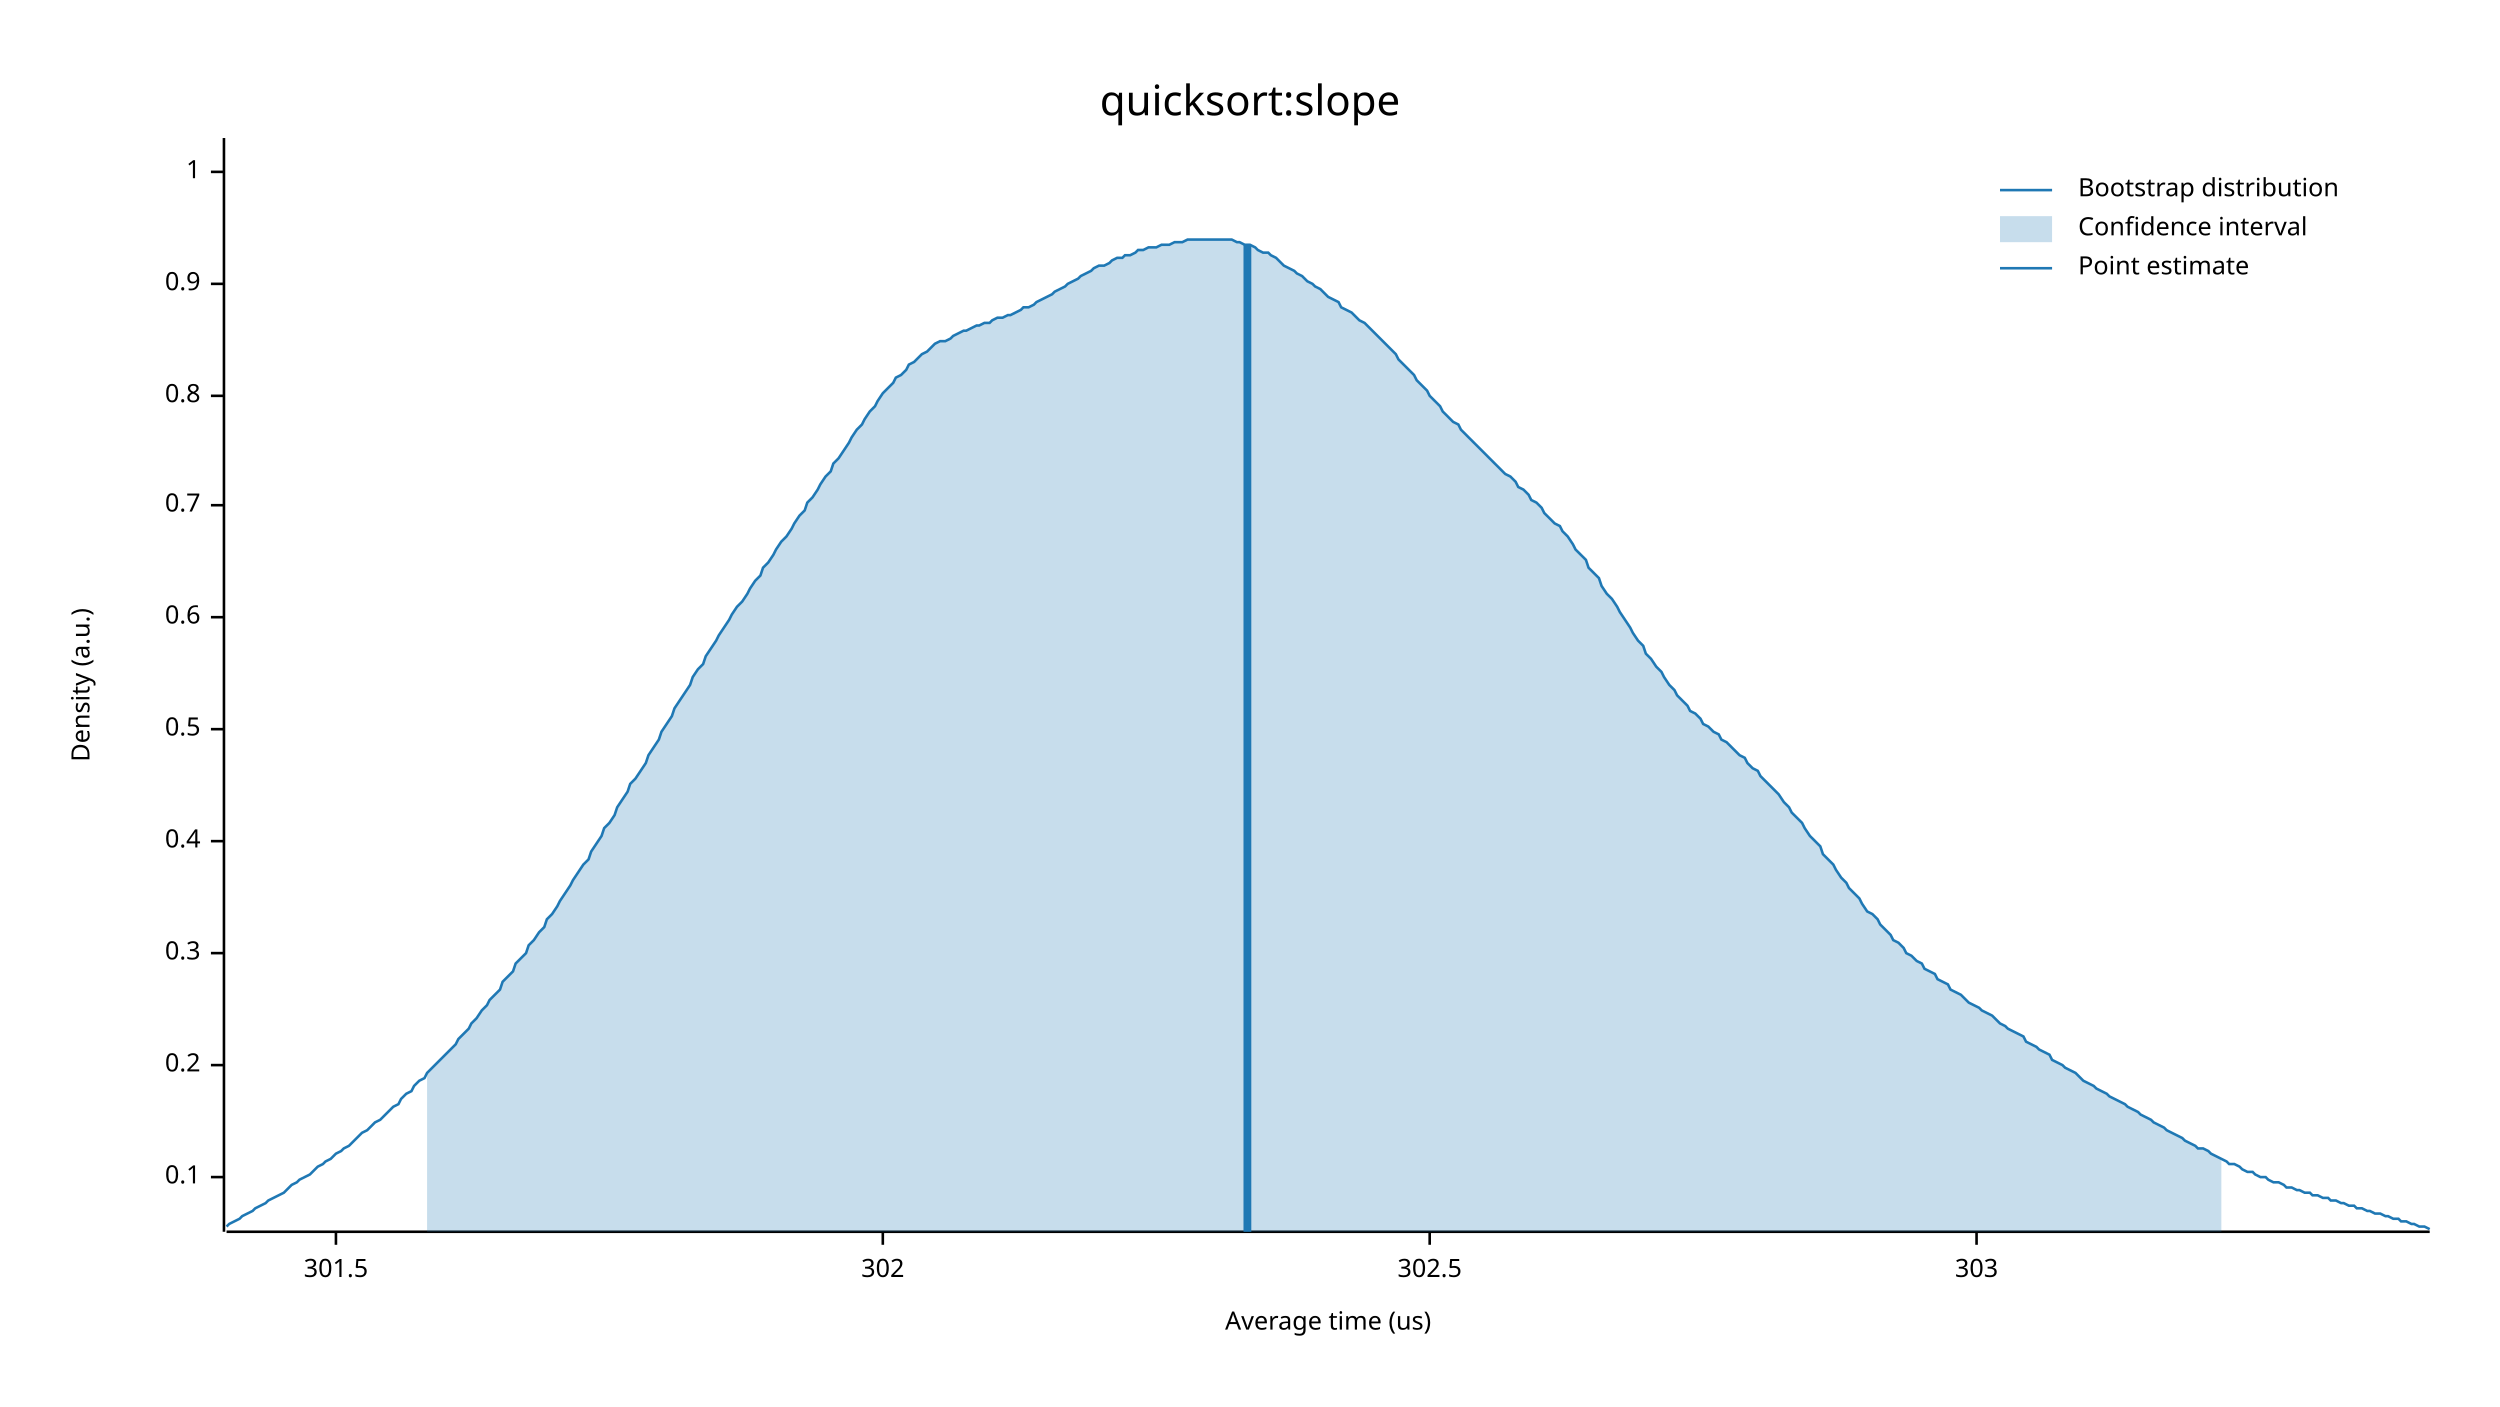
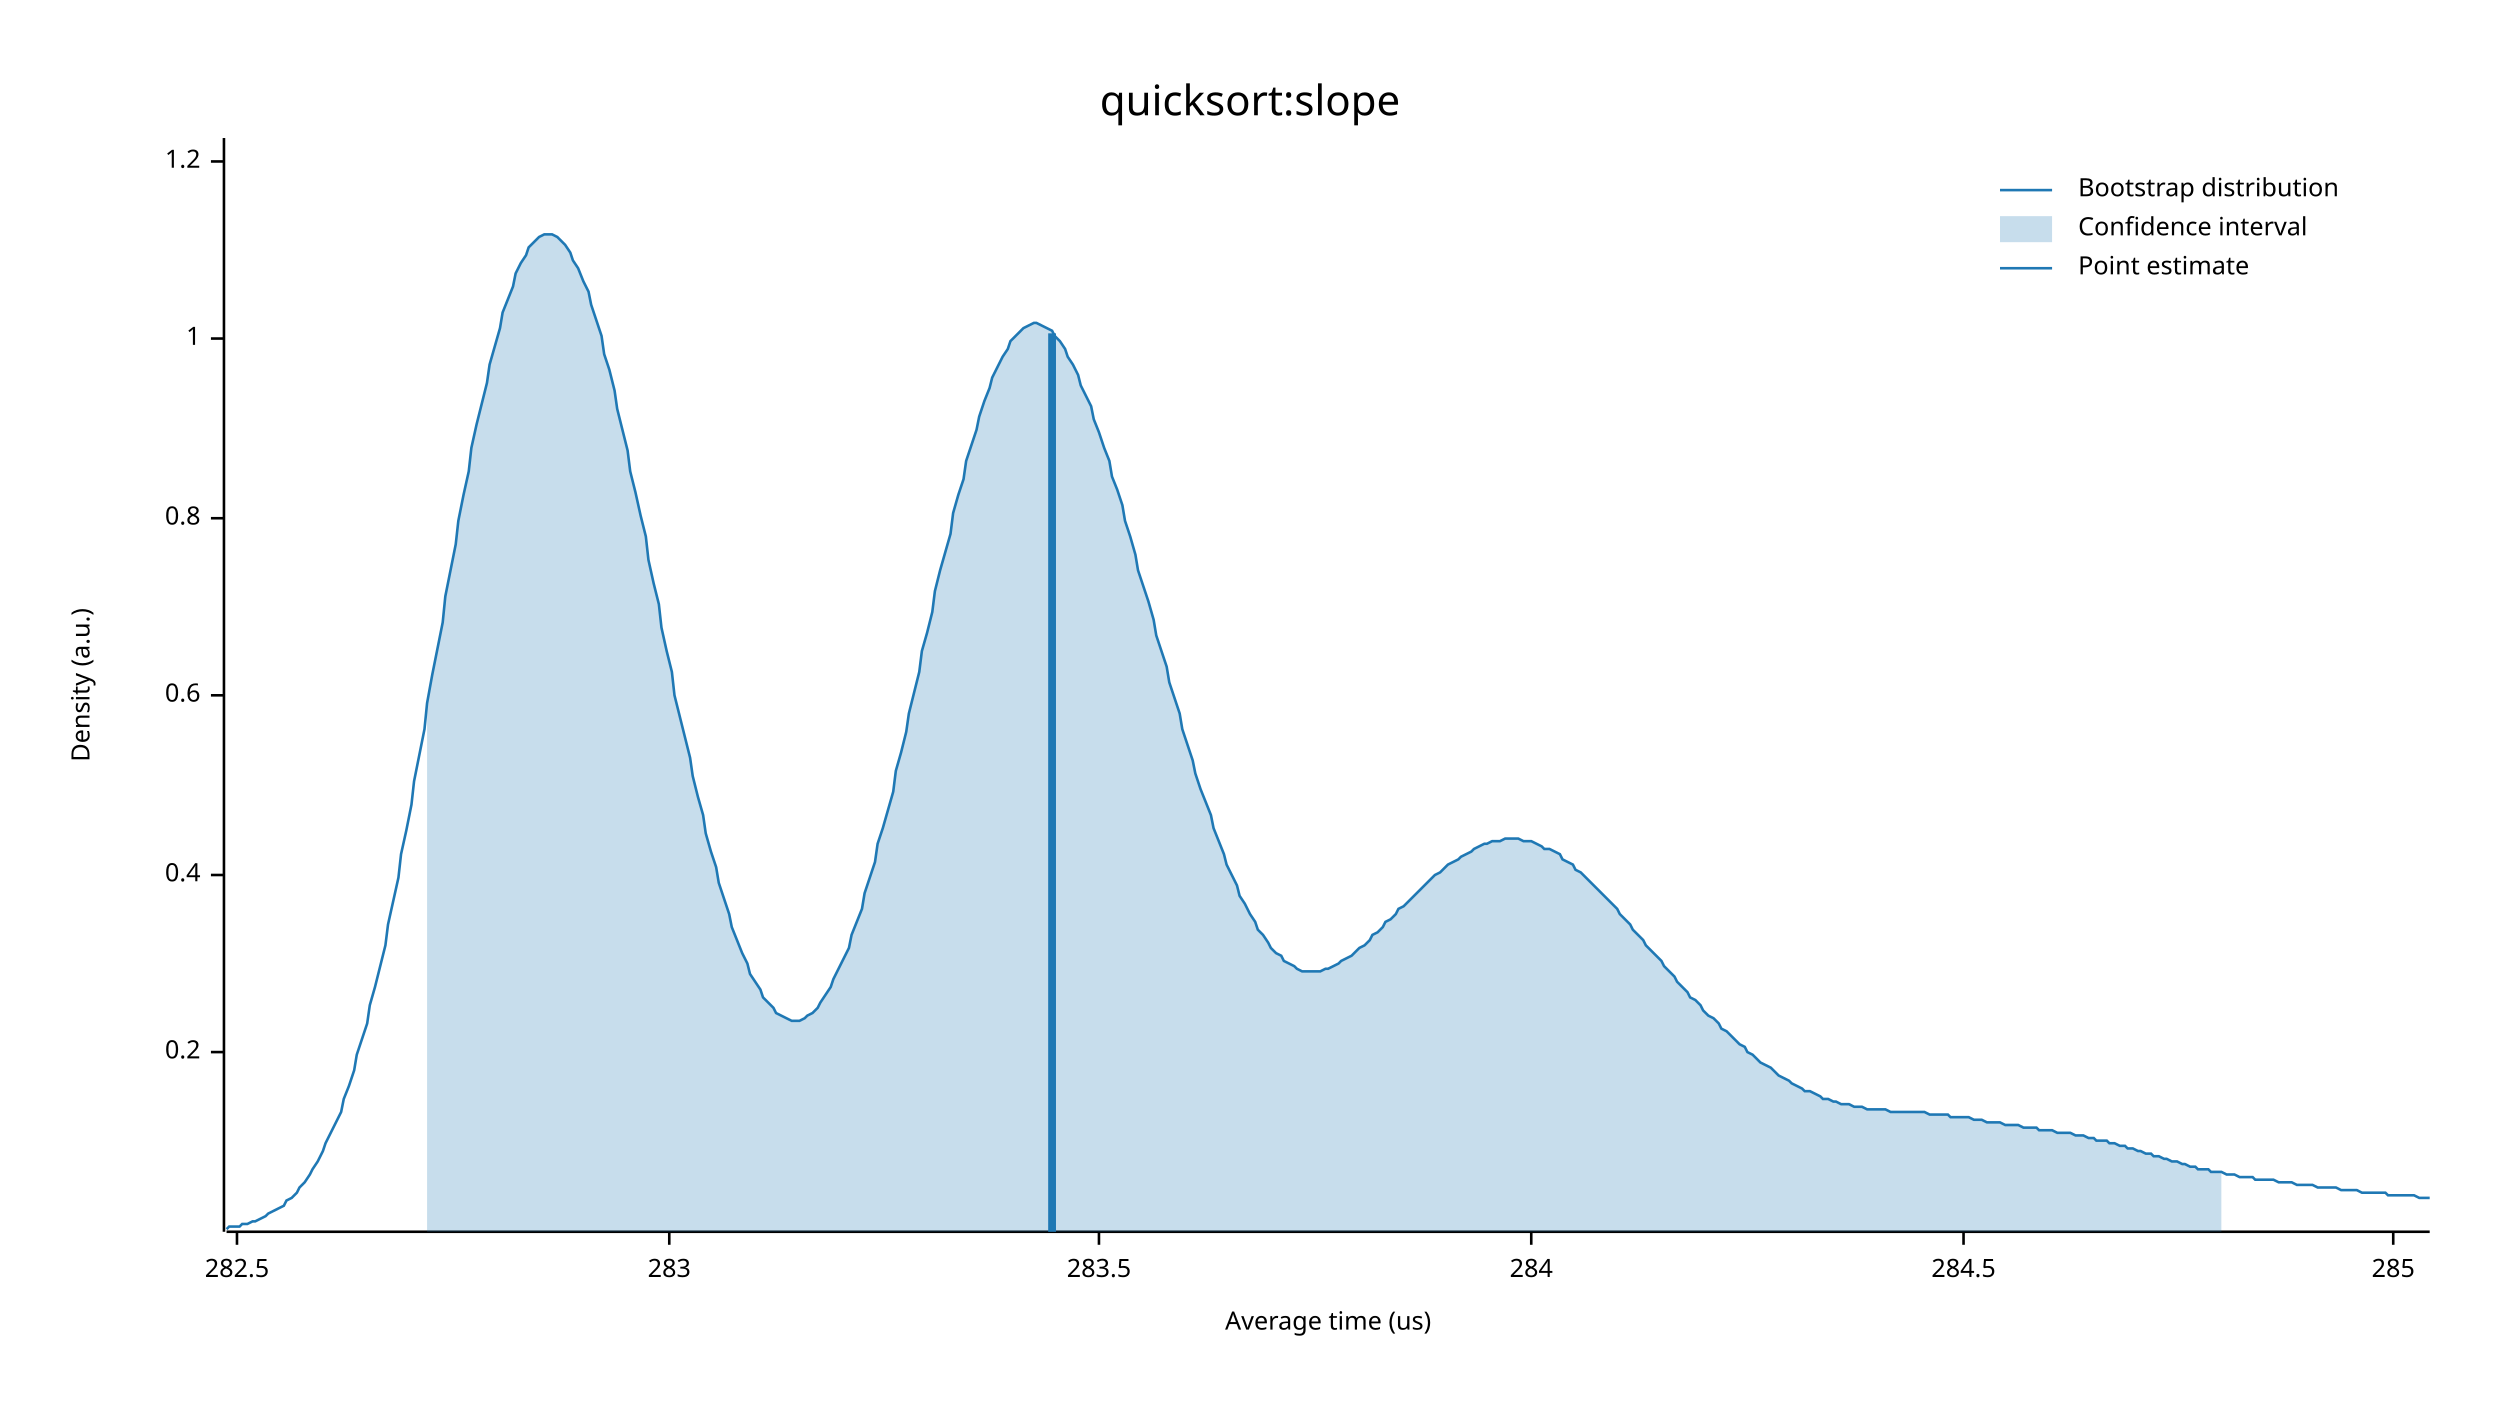
<svg xmlns="http://www.w3.org/2000/svg" width="960" height="540">
  <text x="480" y="32" dy="0.76em" text-anchor="middle" font-family="sans-serif" font-size="16.129" opacity="1" fill="#000000">
quicksort:slope
</text>
  <text x="27" y="263" dy="0.76em" text-anchor="middle" font-family="sans-serif" font-size="9.677" opacity="1" fill="#000000" transform="rotate(270, 27, 263)">
Density (a.u.)
</text>
  <text x="510" y="513" dy="-0.5ex" text-anchor="middle" font-family="sans-serif" font-size="9.677" opacity="1" fill="#000000">
Average time (us)
</text>
  <polyline fill="none" opacity="1" stroke="#000000" stroke-width="1" points="86,53 86,473 " />
-   <text x="77" y="452" dy="0.5ex" text-anchor="end" font-family="sans-serif" font-size="9.677" opacity="1" fill="#000000">
- 0.1
- </text>
-   <polyline fill="none" opacity="1" stroke="#000000" stroke-width="1" points="81,452 86,452 " />
-   <text x="77" y="409" dy="0.5ex" text-anchor="end" font-family="sans-serif" font-size="9.677" opacity="1" fill="#000000">
+   <text x="77" y="404" dy="0.5ex" text-anchor="end" font-family="sans-serif" font-size="9.677" opacity="1" fill="#000000">
0.2
</text>
-   <polyline fill="none" opacity="1" stroke="#000000" stroke-width="1" points="81,409 86,409 " />
-   <text x="77" y="366" dy="0.5ex" text-anchor="end" font-family="sans-serif" font-size="9.677" opacity="1" fill="#000000">
- 0.3
- </text>
-   <polyline fill="none" opacity="1" stroke="#000000" stroke-width="1" points="81,366 86,366 " />
-   <text x="77" y="323" dy="0.5ex" text-anchor="end" font-family="sans-serif" font-size="9.677" opacity="1" fill="#000000">
+   <polyline fill="none" opacity="1" stroke="#000000" stroke-width="1" points="81,404 86,404 " />
+   <text x="77" y="336" dy="0.5ex" text-anchor="end" font-family="sans-serif" font-size="9.677" opacity="1" fill="#000000">
0.4
</text>
-   <polyline fill="none" opacity="1" stroke="#000000" stroke-width="1" points="81,323 86,323 " />
-   <text x="77" y="280" dy="0.5ex" text-anchor="end" font-family="sans-serif" font-size="9.677" opacity="1" fill="#000000">
- 0.5
- </text>
-   <polyline fill="none" opacity="1" stroke="#000000" stroke-width="1" points="81,280 86,280 " />
-   <text x="77" y="237" dy="0.5ex" text-anchor="end" font-family="sans-serif" font-size="9.677" opacity="1" fill="#000000">
+   <polyline fill="none" opacity="1" stroke="#000000" stroke-width="1" points="81,336 86,336 " />
+   <text x="77" y="267" dy="0.5ex" text-anchor="end" font-family="sans-serif" font-size="9.677" opacity="1" fill="#000000">
0.6
</text>
-   <polyline fill="none" opacity="1" stroke="#000000" stroke-width="1" points="81,237 86,237 " />
-   <text x="77" y="194" dy="0.5ex" text-anchor="end" font-family="sans-serif" font-size="9.677" opacity="1" fill="#000000">
- 0.7
- </text>
-   <polyline fill="none" opacity="1" stroke="#000000" stroke-width="1" points="81,194 86,194 " />
-   <text x="77" y="152" dy="0.5ex" text-anchor="end" font-family="sans-serif" font-size="9.677" opacity="1" fill="#000000">
+   <polyline fill="none" opacity="1" stroke="#000000" stroke-width="1" points="81,267 86,267 " />
+   <text x="77" y="199" dy="0.5ex" text-anchor="end" font-family="sans-serif" font-size="9.677" opacity="1" fill="#000000">
0.8
</text>
-   <polyline fill="none" opacity="1" stroke="#000000" stroke-width="1" points="81,152 86,152 " />
-   <text x="77" y="109" dy="0.5ex" text-anchor="end" font-family="sans-serif" font-size="9.677" opacity="1" fill="#000000">
- 0.9
- </text>
-   <polyline fill="none" opacity="1" stroke="#000000" stroke-width="1" points="81,109 86,109 " />
-   <text x="77" y="66" dy="0.5ex" text-anchor="end" font-family="sans-serif" font-size="9.677" opacity="1" fill="#000000">
+   <polyline fill="none" opacity="1" stroke="#000000" stroke-width="1" points="81,199 86,199 " />
+   <text x="77" y="130" dy="0.5ex" text-anchor="end" font-family="sans-serif" font-size="9.677" opacity="1" fill="#000000">
1
</text>
-   <polyline fill="none" opacity="1" stroke="#000000" stroke-width="1" points="81,66 86,66 " />
+   <polyline fill="none" opacity="1" stroke="#000000" stroke-width="1" points="81,130 86,130 " />
+   <text x="77" y="62" dy="0.5ex" text-anchor="end" font-family="sans-serif" font-size="9.677" opacity="1" fill="#000000">
+ 1.2
+ </text>
+   <polyline fill="none" opacity="1" stroke="#000000" stroke-width="1" points="81,62 86,62 " />
  <polyline fill="none" opacity="1" stroke="#000000" stroke-width="1" points="87,473 933,473 " />
-   <text x="129" y="483" dy="0.76em" text-anchor="middle" font-family="sans-serif" font-size="9.677" opacity="1" fill="#000000">
- 301.5
+   <text x="91" y="483" dy="0.76em" text-anchor="middle" font-family="sans-serif" font-size="9.677" opacity="1" fill="#000000">
+ 282.5
</text>
-   <polyline fill="none" opacity="1" stroke="#000000" stroke-width="1" points="129,473 129,478 " />
-   <text x="339" y="483" dy="0.76em" text-anchor="middle" font-family="sans-serif" font-size="9.677" opacity="1" fill="#000000">
- 302
+   <polyline fill="none" opacity="1" stroke="#000000" stroke-width="1" points="91,473 91,478 " />
+   <text x="257" y="483" dy="0.76em" text-anchor="middle" font-family="sans-serif" font-size="9.677" opacity="1" fill="#000000">
+ 283
</text>
-   <polyline fill="none" opacity="1" stroke="#000000" stroke-width="1" points="339,473 339,478 " />
-   <text x="549" y="483" dy="0.76em" text-anchor="middle" font-family="sans-serif" font-size="9.677" opacity="1" fill="#000000">
- 302.5
+   <polyline fill="none" opacity="1" stroke="#000000" stroke-width="1" points="257,473 257,478 " />
+   <text x="422" y="483" dy="0.76em" text-anchor="middle" font-family="sans-serif" font-size="9.677" opacity="1" fill="#000000">
+ 283.5
</text>
-   <polyline fill="none" opacity="1" stroke="#000000" stroke-width="1" points="549,473 549,478 " />
-   <text x="759" y="483" dy="0.76em" text-anchor="middle" font-family="sans-serif" font-size="9.677" opacity="1" fill="#000000">
- 303
+   <polyline fill="none" opacity="1" stroke="#000000" stroke-width="1" points="422,473 422,478 " />
+   <text x="588" y="483" dy="0.76em" text-anchor="middle" font-family="sans-serif" font-size="9.677" opacity="1" fill="#000000">
+ 284
</text>
-   <polyline fill="none" opacity="1" stroke="#000000" stroke-width="1" points="759,473 759,478 " />
-   <polyline fill="none" opacity="1" stroke="#1F78B4" stroke-width="1" points="87,471 88,470 90,469 92,468 93,467 95,466 97,465 98,464 100,463 102,462 103,461 105,460 107,459 109,458 110,457 112,455 114,454 115,453 117,452 119,451 120,450 122,448 124,447 125,446 127,445 129,443 131,442 132,441 134,440 136,438 137,437 139,435 141,434 142,433 144,431 146,430 148,428 149,427 151,425 153,424 154,422 156,420 158,419 159,417 161,415 163,414 164,412 166,410 168,408 170,406 171,405 173,403 175,401 176,399 178,397 180,395 181,393 183,391 185,388 187,386 188,384 190,382 192,380 193,377 195,375 197,373 198,370 200,368 202,366 203,363 205,361 207,358 209,356 210,353 212,351 214,348 215,346 217,343 219,340 220,338 222,335 224,332 226,330 227,327 229,324 231,321 232,318 234,316 236,313 237,310 239,307 241,304 242,301 244,299 246,296 248,293 249,290 251,287 253,284 254,281 256,278 258,275 259,272 261,269 263,266 265,263 266,260 268,257 270,255 271,252 273,249 275,246 276,244 278,241 280,238 281,236 283,233 285,231 287,228 288,226 290,223 292,221 293,218 295,216 297,213 298,211 300,208 302,206 304,203 305,201 307,198 309,196 310,193 312,191 314,188 315,186 317,183 319,181 320,178 322,176 324,173 326,170 327,168 329,165 331,163 332,161 334,158 336,156 337,154 339,151 341,149 343,147 344,145 346,144 348,142 349,140 351,139 353,137 354,136 356,135 358,133 359,132 361,131 363,131 365,130 366,129 368,128 370,127 371,127 373,126 375,125 376,125 378,124 380,124 381,123 383,122 385,122 387,121 388,121 390,120 392,119 393,118 395,118 397,117 398,116 400,115 402,114 404,113 405,112 407,111 409,110 410,109 412,108 414,107 415,106 417,105 419,104 420,103 422,102 424,102 426,101 427,100 429,99 431,99 432,98 434,98 436,97 437,96 439,96 441,95 443,95 444,95 446,94 448,94 449,94 451,93 453,93 454,93 456,92 458,92 459,92 461,92 463,92 465,92 466,92 468,92 470,92 471,92 473,92 475,93 476,93 478,94 480,94 482,95 483,96 485,97 487,97 488,98 490,99 492,101 493,102 495,103 497,104 498,105 500,106 502,108 504,109 505,110 507,111 509,113 510,114 512,115 514,116 515,118 517,119 519,120 521,122 522,123 524,124 526,126 527,127 529,129 531,131 532,132 534,134 536,136 537,138 539,140 541,142 543,144 544,146 546,148 548,150 549,152 551,154 553,156 554,158 556,160 558,162 560,163 561,165 563,167 565,169 566,170 568,172 570,174 571,175 573,177 575,179 576,180 578,182 580,183 582,185 583,187 585,188 587,190 588,192 590,193 592,195 593,197 595,199 597,201 599,202 600,204 602,206 604,209 605,211 607,213 609,215 610,218 612,220 614,222 615,225 617,228 619,230 621,233 622,235 624,238 626,241 627,243 629,246 631,248 632,251 634,253 636,256 638,258 639,260 641,263 643,265 644,267 646,269 648,271 649,273 651,274 653,276 654,278 656,279 658,281 660,282 661,284 663,285 665,287 666,288 668,290 670,291 671,293 673,295 675,296 676,298 678,300 680,302 682,304 683,305 685,308 687,310 688,312 690,314 692,316 693,318 695,321 697,323 699,325 700,328 702,330 704,332 705,334 707,337 709,339 710,341 712,343 714,345 715,347 717,350 719,351 721,353 722,355 724,357 726,359 727,361 729,362 731,364 732,366 734,367 736,369 738,370 739,372 741,373 743,374 744,376 746,377 748,378 749,380 751,381 753,382 754,383 756,385 758,386 760,387 761,388 763,389 765,390 766,391 768,393 770,394 771,395 773,396 775,397 777,398 778,400 780,401 782,402 783,403 785,404 787,405 788,407 790,408 792,409 793,410 795,411 797,412 799,414 800,415 802,416 804,417 805,418 807,419 809,420 810,421 812,422 814,423 816,424 817,425 819,426 821,427 822,428 824,429 826,430 827,431 829,432 831,433 832,434 834,435 836,436 838,437 839,438 841,439 843,440 844,441 846,441 848,442 849,443 851,444 853,445 855,446 856,447 858,447 860,448 861,449 863,450 865,450 866,451 868,452 870,452 871,453 873,454 875,454 877,455 878,456 880,456 882,457 883,457 885,458 887,458 888,459 890,459 892,460 894,460 895,461 897,461 899,462 900,462 902,463 904,463 905,464 907,464 909,465 910,465 912,466 914,466 916,467 917,467 919,468 921,468 922,469 924,469 926,470 927,470 929,471 931,471 933,472 " />
-   <polygon opacity="0.25" fill="#1F78B4" points="164,412 166,410 168,408 170,406 171,405 173,403 175,401 176,399 178,397 180,395 181,393 183,391 185,388 187,386 188,384 190,382 192,380 193,377 195,375 197,373 198,370 200,368 202,366 203,363 205,361 207,358 209,356 210,353 212,351 214,348 215,346 217,343 219,340 220,338 222,335 224,332 226,330 227,327 229,324 231,321 232,318 234,316 236,313 237,310 239,307 241,304 242,301 244,299 246,296 248,293 249,290 251,287 253,284 254,281 256,278 258,275 259,272 261,269 263,266 265,263 266,260 268,257 270,255 271,252 273,249 275,246 276,244 278,241 280,238 281,236 283,233 285,231 287,228 288,226 290,223 292,221 293,218 295,216 297,213 298,211 300,208 302,206 304,203 305,201 307,198 309,196 310,193 312,191 314,188 315,186 317,183 319,181 320,178 322,176 324,173 326,170 327,168 329,165 331,163 332,161 334,158 336,156 337,154 339,151 341,149 343,147 344,145 346,144 348,142 349,140 351,139 353,137 354,136 356,135 358,133 359,132 361,131 363,131 365,130 366,129 368,128 370,127 371,127 373,126 375,125 376,125 378,124 380,124 381,123 383,122 385,122 387,121 388,121 390,120 392,119 393,118 395,118 397,117 398,116 400,115 402,114 404,113 405,112 407,111 409,110 410,109 412,108 414,107 415,106 417,105 419,104 420,103 422,102 424,102 426,101 427,100 429,99 431,99 432,98 434,98 436,97 437,96 439,96 441,95 443,95 444,95 446,94 448,94 449,94 451,93 453,93 454,93 456,92 458,92 459,92 461,92 463,92 465,92 466,92 468,92 470,92 471,92 473,92 475,93 476,93 478,94 480,94 482,95 483,96 485,97 487,97 488,98 490,99 492,101 493,102 495,103 497,104 498,105 500,106 502,108 504,109 505,110 507,111 509,113 510,114 512,115 514,116 515,118 517,119 519,120 521,122 522,123 524,124 526,126 527,127 529,129 531,131 532,132 534,134 536,136 537,138 539,140 541,142 543,144 544,146 546,148 548,150 549,152 551,154 553,156 554,158 556,160 558,162 560,163 561,165 563,167 565,169 566,170 568,172 570,174 571,175 573,177 575,179 576,180 578,182 580,183 582,185 583,187 585,188 587,190 588,192 590,193 592,195 593,197 595,199 597,201 599,202 600,204 602,206 604,209 605,211 607,213 609,215 610,218 612,220 614,222 615,225 617,228 619,230 621,233 622,235 624,238 626,241 627,243 629,246 631,248 632,251 634,253 636,256 638,258 639,260 641,263 643,265 644,267 646,269 648,271 649,273 651,274 653,276 654,278 656,279 658,281 660,282 661,284 663,285 665,287 666,288 668,290 670,291 671,293 673,295 675,296 676,298 678,300 680,302 682,304 683,305 685,308 687,310 688,312 690,314 692,316 693,318 695,321 697,323 699,325 700,328 702,330 704,332 705,334 707,337 709,339 710,341 712,343 714,345 715,347 717,350 719,351 721,353 722,355 724,357 726,359 727,361 729,362 731,364 732,366 734,367 736,369 738,370 739,372 741,373 743,374 744,376 746,377 748,378 749,380 751,381 753,382 754,383 756,385 758,386 760,387 761,388 763,389 765,390 766,391 768,393 770,394 771,395 773,396 775,397 777,398 778,400 780,401 782,402 783,403 785,404 787,405 788,407 790,408 792,409 793,410 795,411 797,412 799,414 800,415 802,416 804,417 805,418 807,419 809,420 810,421 812,422 814,423 816,424 817,425 819,426 821,427 822,428 824,429 826,430 827,431 829,432 831,433 832,434 834,435 836,436 838,437 839,438 841,439 843,440 844,441 846,441 848,442 849,443 851,444 853,445 853,473 164,473 " />
-   <polyline fill="none" opacity="1" stroke="#1F78B4" stroke-width="3" points="479,473 479,94 " />
+   <polyline fill="none" opacity="1" stroke="#000000" stroke-width="1" points="588,473 588,478 " />
+   <text x="754" y="483" dy="0.76em" text-anchor="middle" font-family="sans-serif" font-size="9.677" opacity="1" fill="#000000">
+ 284.5
+ </text>
+   <polyline fill="none" opacity="1" stroke="#000000" stroke-width="1" points="754,473 754,478 " />
+   <text x="919" y="483" dy="0.76em" text-anchor="middle" font-family="sans-serif" font-size="9.677" opacity="1" fill="#000000">
+ 285
+ </text>
+   <polyline fill="none" opacity="1" stroke="#000000" stroke-width="1" points="919,473 919,478 " />
+   <polyline fill="none" opacity="1" stroke="#1F78B4" stroke-width="1" points="87,472 88,471 90,471 92,471 93,470 95,470 97,469 98,469 100,468 102,467 103,466 105,465 107,464 109,463 110,461 112,460 114,458 115,456 117,454 119,451 120,449 122,446 124,442 125,439 127,435 129,431 131,427 132,422 134,417 136,411 137,405 139,399 141,393 142,386 144,379 146,371 148,363 149,355 151,346 153,337 154,328 156,319 158,309 159,300 161,290 163,280 164,270 166,259 168,249 170,239 171,229 173,219 175,209 176,200 178,190 180,181 181,172 183,163 185,155 187,147 188,140 190,133 192,126 193,120 195,115 197,110 198,105 200,101 202,98 203,95 205,93 207,91 209,90 210,90 212,90 214,91 215,92 217,94 219,97 220,100 222,103 224,108 226,112 227,117 229,123 231,129 232,136 234,142 236,150 237,157 239,165 241,173 242,181 244,189 246,198 248,206 249,215 251,224 253,232 254,241 256,250 258,258 259,267 261,275 263,283 265,291 266,298 268,306 270,313 271,320 273,327 275,333 276,339 278,345 280,351 281,356 283,361 285,366 287,370 288,374 290,377 292,380 293,383 295,385 297,387 298,389 300,390 302,391 304,392 305,392 307,392 309,391 310,390 312,389 314,387 315,385 317,382 319,379 320,376 322,372 324,368 326,364 327,359 329,354 331,349 332,343 334,337 336,331 337,324 339,318 341,311 343,304 344,296 346,289 348,281 349,274 351,266 353,258 354,250 356,243 358,235 359,227 361,219 363,212 365,205 366,197 368,190 370,184 371,177 373,171 375,165 376,160 378,154 380,149 381,145 383,141 385,137 387,134 388,131 390,129 392,127 393,126 395,125 397,124 398,124 400,125 402,126 404,127 405,129 407,131 409,134 410,137 412,140 414,144 415,148 417,152 419,156 420,161 422,166 424,172 426,177 427,183 429,188 431,194 432,200 434,206 436,213 437,219 439,225 441,231 443,238 444,244 446,250 448,256 449,262 451,268 453,274 454,280 456,286 458,292 459,297 461,303 463,308 465,313 466,318 468,323 470,328 471,332 473,336 475,340 476,344 478,347 480,351 482,354 483,357 485,359 487,362 488,364 490,366 492,367 493,369 495,370 497,371 498,372 500,373 502,373 504,373 505,373 507,373 509,372 510,372 512,371 514,370 515,369 517,368 519,367 521,365 522,364 524,363 526,361 527,359 529,358 531,356 532,354 534,353 536,351 537,349 539,348 541,346 543,344 544,343 546,341 548,339 549,338 551,336 553,335 554,334 556,332 558,331 560,330 561,329 563,328 565,327 566,326 568,325 570,324 571,324 573,323 575,323 576,323 578,322 580,322 582,322 583,322 585,323 587,323 588,323 590,324 592,325 593,326 595,326 597,327 599,328 600,330 602,331 604,332 605,334 607,335 609,337 610,338 612,340 614,342 615,343 617,345 619,347 621,349 622,351 624,353 626,355 627,357 629,359 631,361 632,363 634,365 636,367 638,369 639,371 641,373 643,375 644,377 646,379 648,381 649,383 651,384 653,386 654,388 656,390 658,391 660,393 661,395 663,396 665,398 666,399 668,401 670,402 671,404 673,405 675,407 676,408 678,409 680,410 682,412 683,413 685,414 687,415 688,416 690,417 692,418 693,419 695,419 697,420 699,421 700,422 702,422 704,423 705,423 707,424 709,424 710,424 712,425 714,425 715,425 717,426 719,426 721,426 722,426 724,426 726,427 727,427 729,427 731,427 732,427 734,427 736,427 738,427 739,427 741,428 743,428 744,428 746,428 748,428 749,429 751,429 753,429 754,429 756,429 758,430 760,430 761,430 763,431 765,431 766,431 768,431 770,432 771,432 773,432 775,432 777,433 778,433 780,433 782,433 783,434 785,434 787,434 788,434 790,435 792,435 793,435 795,435 797,436 799,436 800,436 802,437 804,437 805,438 807,438 809,438 810,439 812,439 814,440 816,440 817,441 819,441 821,442 822,442 824,443 826,443 827,444 829,444 831,445 832,445 834,446 836,446 838,447 839,447 841,448 843,448 844,449 846,449 848,449 849,450 851,450 853,450 855,451 856,451 858,451 860,452 861,452 863,452 865,452 866,453 868,453 870,453 871,453 873,453 875,454 877,454 878,454 880,454 882,455 883,455 885,455 887,455 888,455 890,456 892,456 894,456 895,456 897,456 899,457 900,457 902,457 904,457 905,457 907,458 909,458 910,458 912,458 914,458 916,458 917,459 919,459 921,459 922,459 924,459 926,459 927,459 929,460 931,460 933,460 " />
+   <polygon opacity="0.25" fill="#1F78B4" points="164,270 166,259 168,249 170,239 171,229 173,219 175,209 176,200 178,190 180,181 181,172 183,163 185,155 187,147 188,140 190,133 192,126 193,120 195,115 197,110 198,105 200,101 202,98 203,95 205,93 207,91 209,90 210,90 212,90 214,91 215,92 217,94 219,97 220,100 222,103 224,108 226,112 227,117 229,123 231,129 232,136 234,142 236,150 237,157 239,165 241,173 242,181 244,189 246,198 248,206 249,215 251,224 253,232 254,241 256,250 258,258 259,267 261,275 263,283 265,291 266,298 268,306 270,313 271,320 273,327 275,333 276,339 278,345 280,351 281,356 283,361 285,366 287,370 288,374 290,377 292,380 293,383 295,385 297,387 298,389 300,390 302,391 304,392 305,392 307,392 309,391 310,390 312,389 314,387 315,385 317,382 319,379 320,376 322,372 324,368 326,364 327,359 329,354 331,349 332,343 334,337 336,331 337,324 339,318 341,311 343,304 344,296 346,289 348,281 349,274 351,266 353,258 354,250 356,243 358,235 359,227 361,219 363,212 365,205 366,197 368,190 370,184 371,177 373,171 375,165 376,160 378,154 380,149 381,145 383,141 385,137 387,134 388,131 390,129 392,127 393,126 395,125 397,124 398,124 400,125 402,126 404,127 405,129 407,131 409,134 410,137 412,140 414,144 415,148 417,152 419,156 420,161 422,166 424,172 426,177 427,183 429,188 431,194 432,200 434,206 436,213 437,219 439,225 441,231 443,238 444,244 446,250 448,256 449,262 451,268 453,274 454,280 456,286 458,292 459,297 461,303 463,308 465,313 466,318 468,323 470,328 471,332 473,336 475,340 476,344 478,347 480,351 482,354 483,357 485,359 487,362 488,364 490,366 492,367 493,369 495,370 497,371 498,372 500,373 502,373 504,373 505,373 507,373 509,372 510,372 512,371 514,370 515,369 517,368 519,367 521,365 522,364 524,363 526,361 527,359 529,358 531,356 532,354 534,353 536,351 537,349 539,348 541,346 543,344 544,343 546,341 548,339 549,338 551,336 553,335 554,334 556,332 558,331 560,330 561,329 563,328 565,327 566,326 568,325 570,324 571,324 573,323 575,323 576,323 578,322 580,322 582,322 583,322 585,323 587,323 588,323 590,324 592,325 593,326 595,326 597,327 599,328 600,330 602,331 604,332 605,334 607,335 609,337 610,338 612,340 614,342 615,343 617,345 619,347 621,349 622,351 624,353 626,355 627,357 629,359 631,361 632,363 634,365 636,367 638,369 639,371 641,373 643,375 644,377 646,379 648,381 649,383 651,384 653,386 654,388 656,390 658,391 660,393 661,395 663,396 665,398 666,399 668,401 670,402 671,404 673,405 675,407 676,408 678,409 680,410 682,412 683,413 685,414 687,415 688,416 690,417 692,418 693,419 695,419 697,420 699,421 700,422 702,422 704,423 705,423 707,424 709,424 710,424 712,425 714,425 715,425 717,426 719,426 721,426 722,426 724,426 726,427 727,427 729,427 731,427 732,427 734,427 736,427 738,427 739,427 741,428 743,428 744,428 746,428 748,428 749,429 751,429 753,429 754,429 756,429 758,430 760,430 761,430 763,431 765,431 766,431 768,431 770,432 771,432 773,432 775,432 777,433 778,433 780,433 782,433 783,434 785,434 787,434 788,434 790,435 792,435 793,435 795,435 797,436 799,436 800,436 802,437 804,437 805,438 807,438 809,438 810,439 812,439 814,440 816,440 817,441 819,441 821,442 822,442 824,443 826,443 827,444 829,444 831,445 832,445 834,446 836,446 838,447 839,447 841,448 843,448 844,449 846,449 848,449 849,450 851,450 853,450 853,473 164,473 " />
+   <polyline fill="none" opacity="1" stroke="#1F78B4" stroke-width="3" points="404,473 404,128 " />
  <text x="798" y="68" dy="0.76em" text-anchor="start" font-family="sans-serif" font-size="9.677" opacity="1" fill="#000000">
Bootstrap distribution
</text>
  <text x="798" y="83" dy="0.76em" text-anchor="start" font-family="sans-serif" font-size="9.677" opacity="1" fill="#000000">
Confidence interval
</text>
  <text x="798" y="98" dy="0.76em" text-anchor="start" font-family="sans-serif" font-size="9.677" opacity="1" fill="#000000">
Point estimate
</text>
  <polyline fill="none" opacity="1" stroke="#1F78B4" stroke-width="1" points="768,73 788,73 " />
  <rect x="768" y="83" width="20" height="10" opacity="0.25" fill="#1F78B4" stroke="none" />
  <polyline fill="none" opacity="1" stroke="#1F78B4" stroke-width="1" points="768,103 788,103 " />
</svg>
